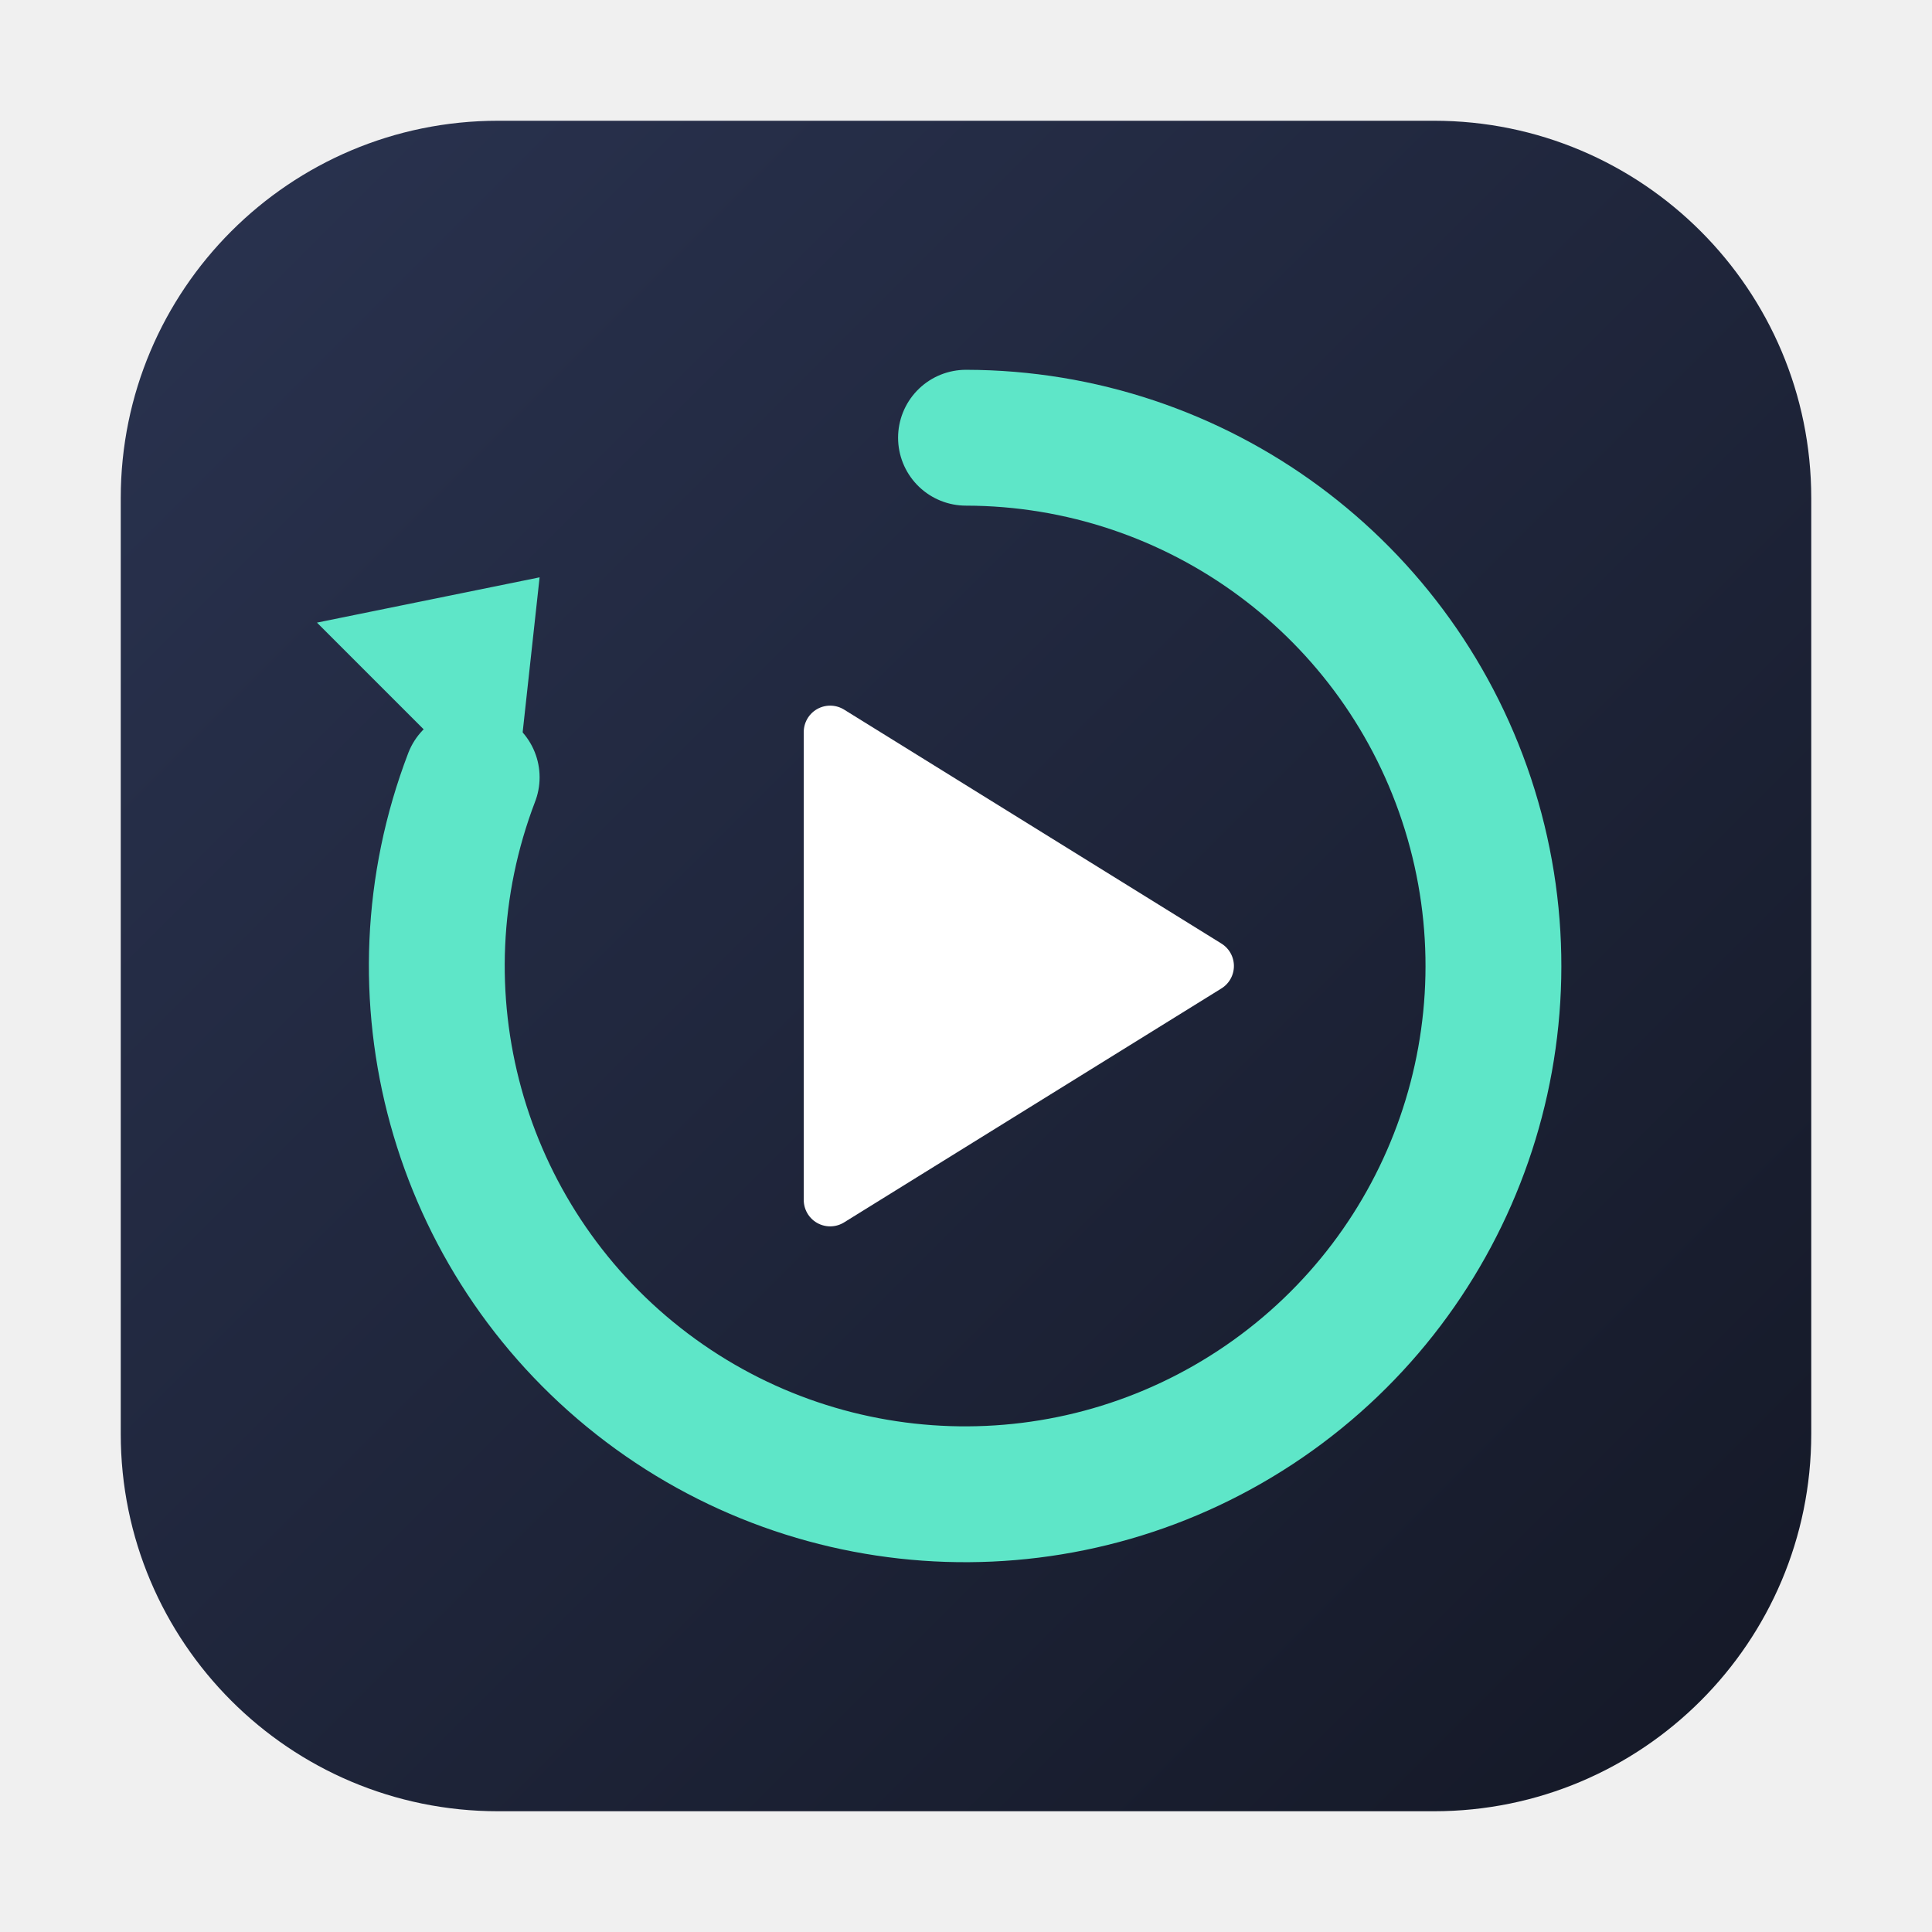
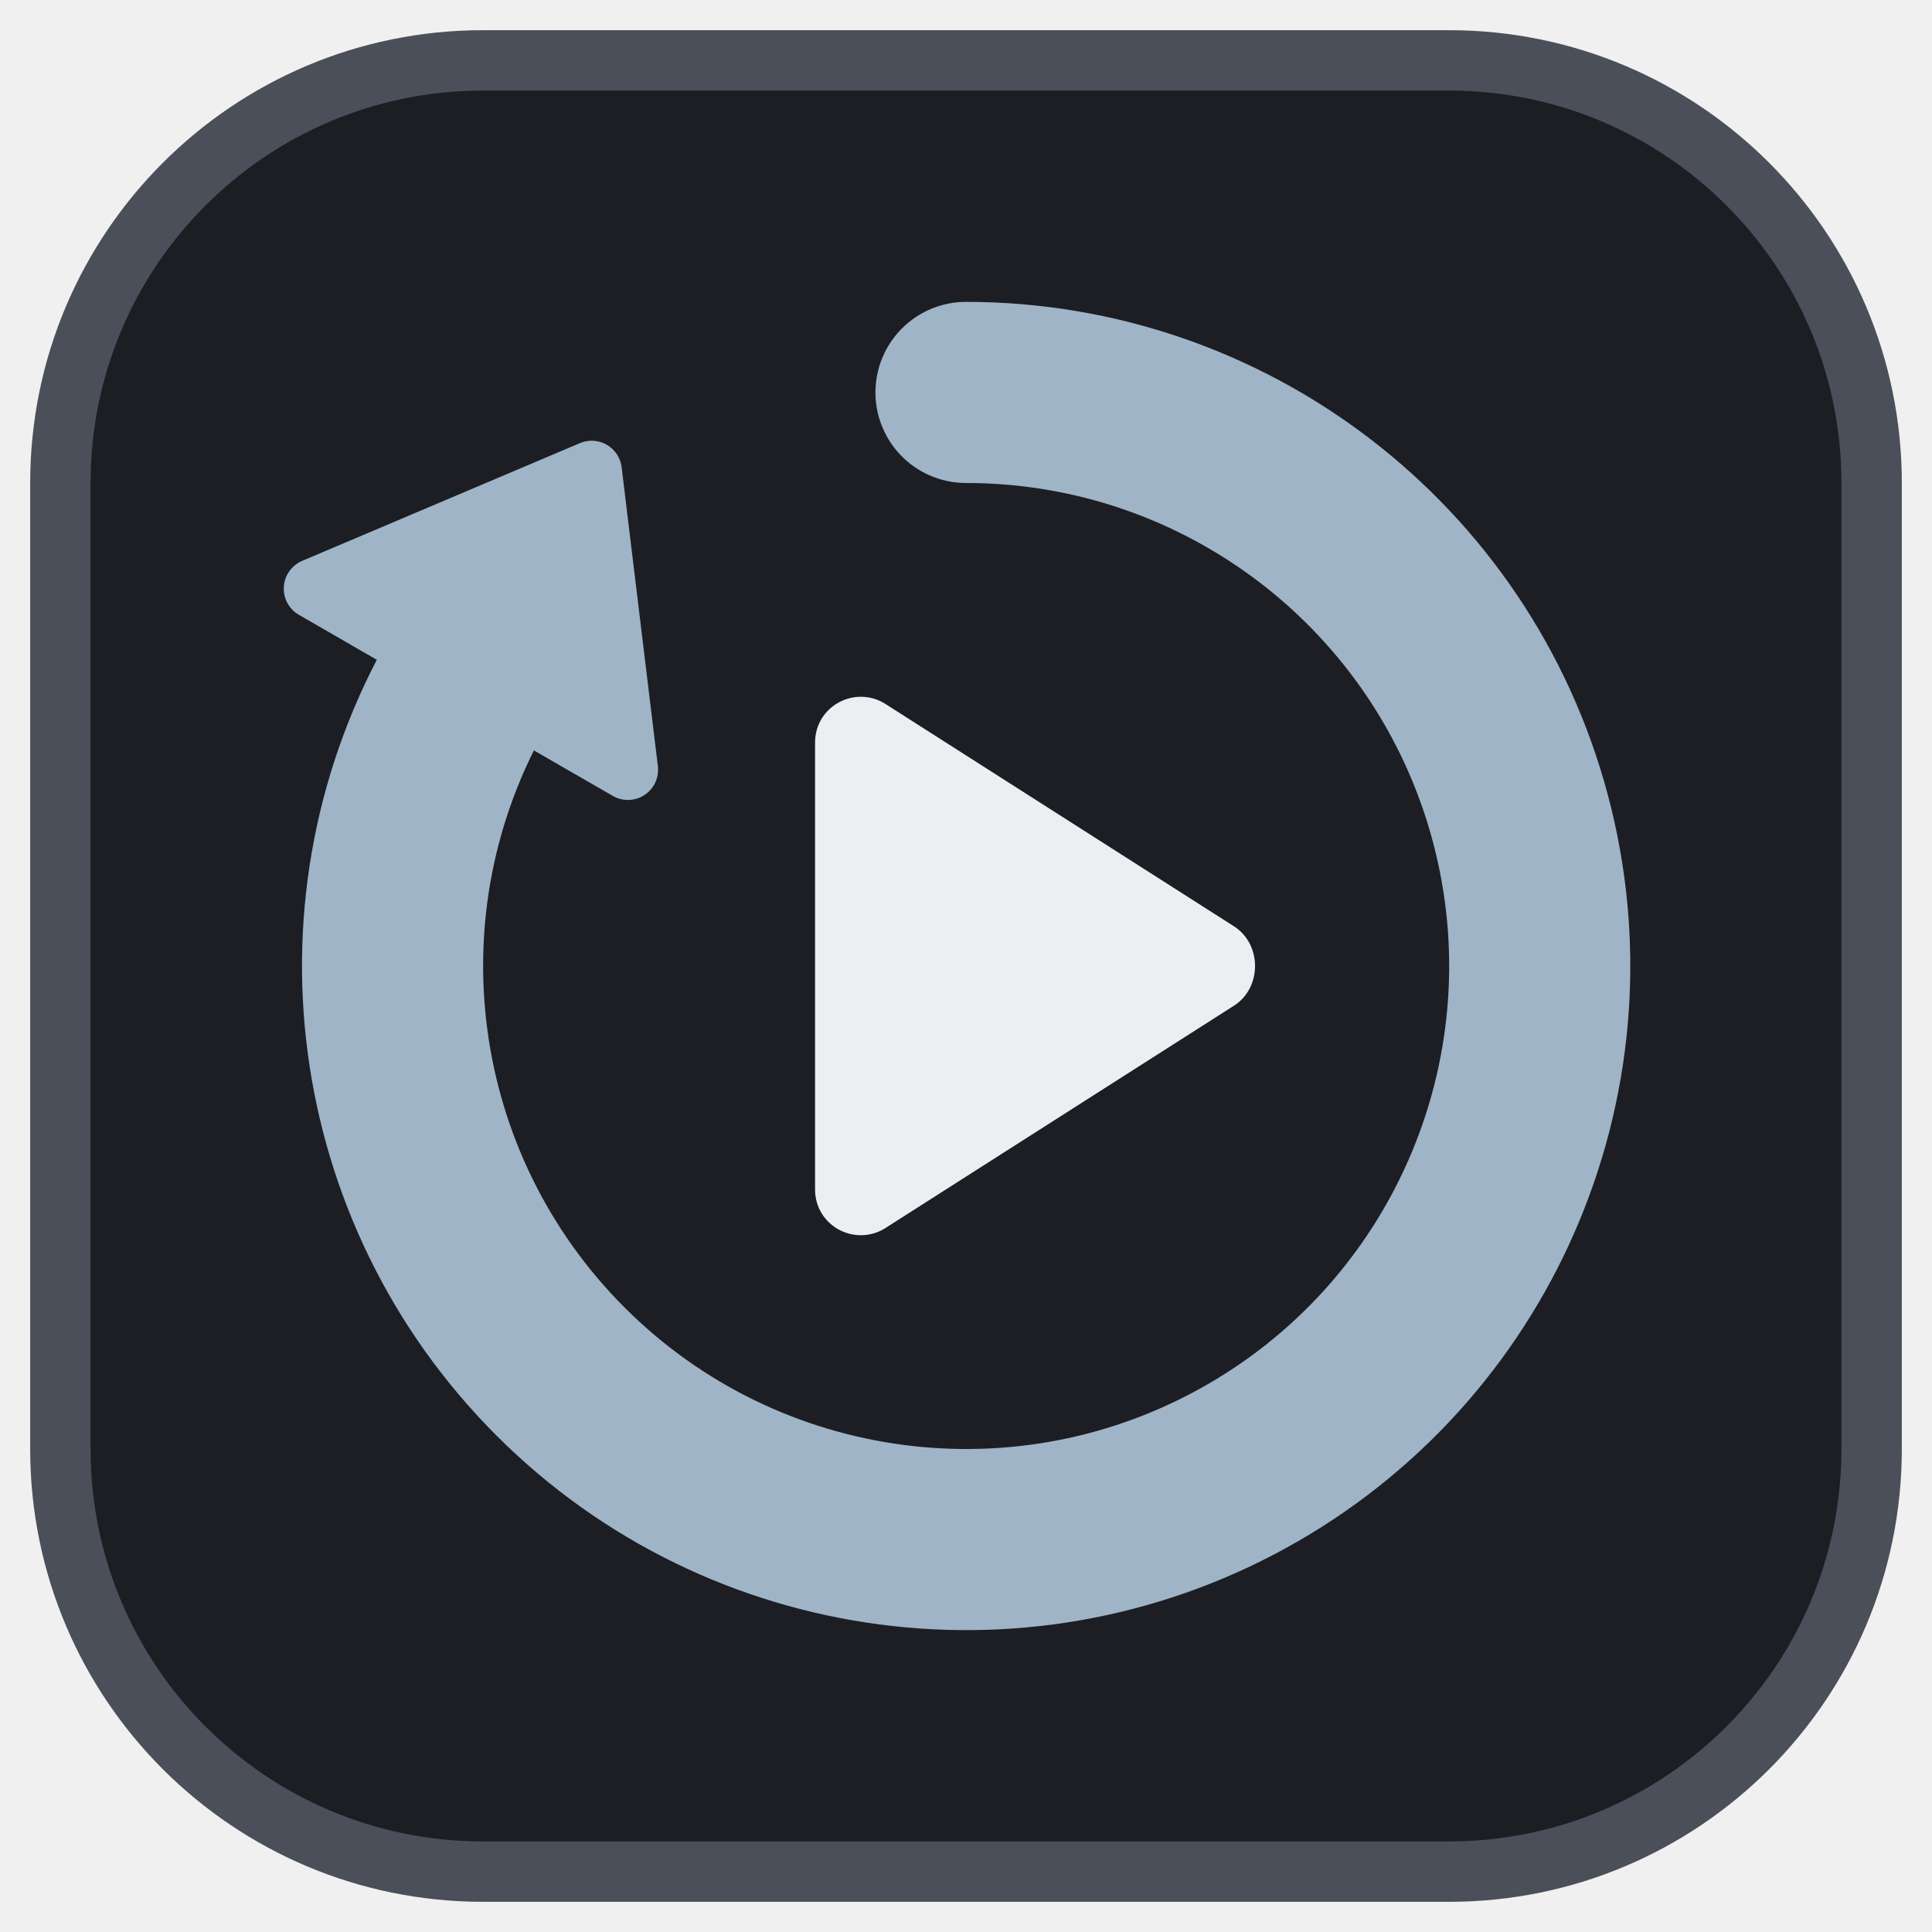
- <svg xmlns="http://www.w3.org/2000/svg" viewBox="0 0 1024 1024">
-   <defs>
-     <linearGradient id="bg" x1="0" y1="0" x2="1" y2="1">
-       <stop offset="0" stop-color="#2a3350" />
-       <stop offset="1" stop-color="#141826" />
-     </linearGradient>
-   </defs>
-   <rect x="64" y="64" width="896" height="896" rx="200" fill="url(#bg)" />
-   <path d="M512 232a280 280 0 1 1-262 180" fill="none" stroke="#5ee6c8" stroke-width="72" stroke-linecap="round" />
-   <path d="M168 330l118-24-14 128z" fill="#5ee6c8" />
-   <path d="M440 388v248l200-124z" fill="#ffffff" stroke="#ffffff" stroke-width="28" stroke-linejoin="round" />
+ <svg xmlns="http://www.w3.org/2000/svg" width="1024" height="1024" viewBox="0 0 64 64">
+   <rect x="2" y="2" width="60" height="60" rx="14" fill="#1C1E24" stroke="#4A4F5A" stroke-width="2" />
+   <path d="M32 13A19 19 0 1 1 15.55 22.5" fill="none" stroke="#9FB4C7" stroke-width="6" stroke-linecap="round" />
+   <path d="M19.6 15.6L10.4 19.5L20.8 25.5Z" fill="#9FB4C7" stroke="#9FB4C7" stroke-width="2" stroke-linejoin="round" />
+   <path d="M27 24.6v14.8c0 1.2 1.3 1.9 2.3 1.3l11.6-7.4c.9-.6.9-2 0-2.6L29.3 23.3c-1-.6-2.3.1-2.3 1.3z" fill="#ECEEF2" />
</svg>
